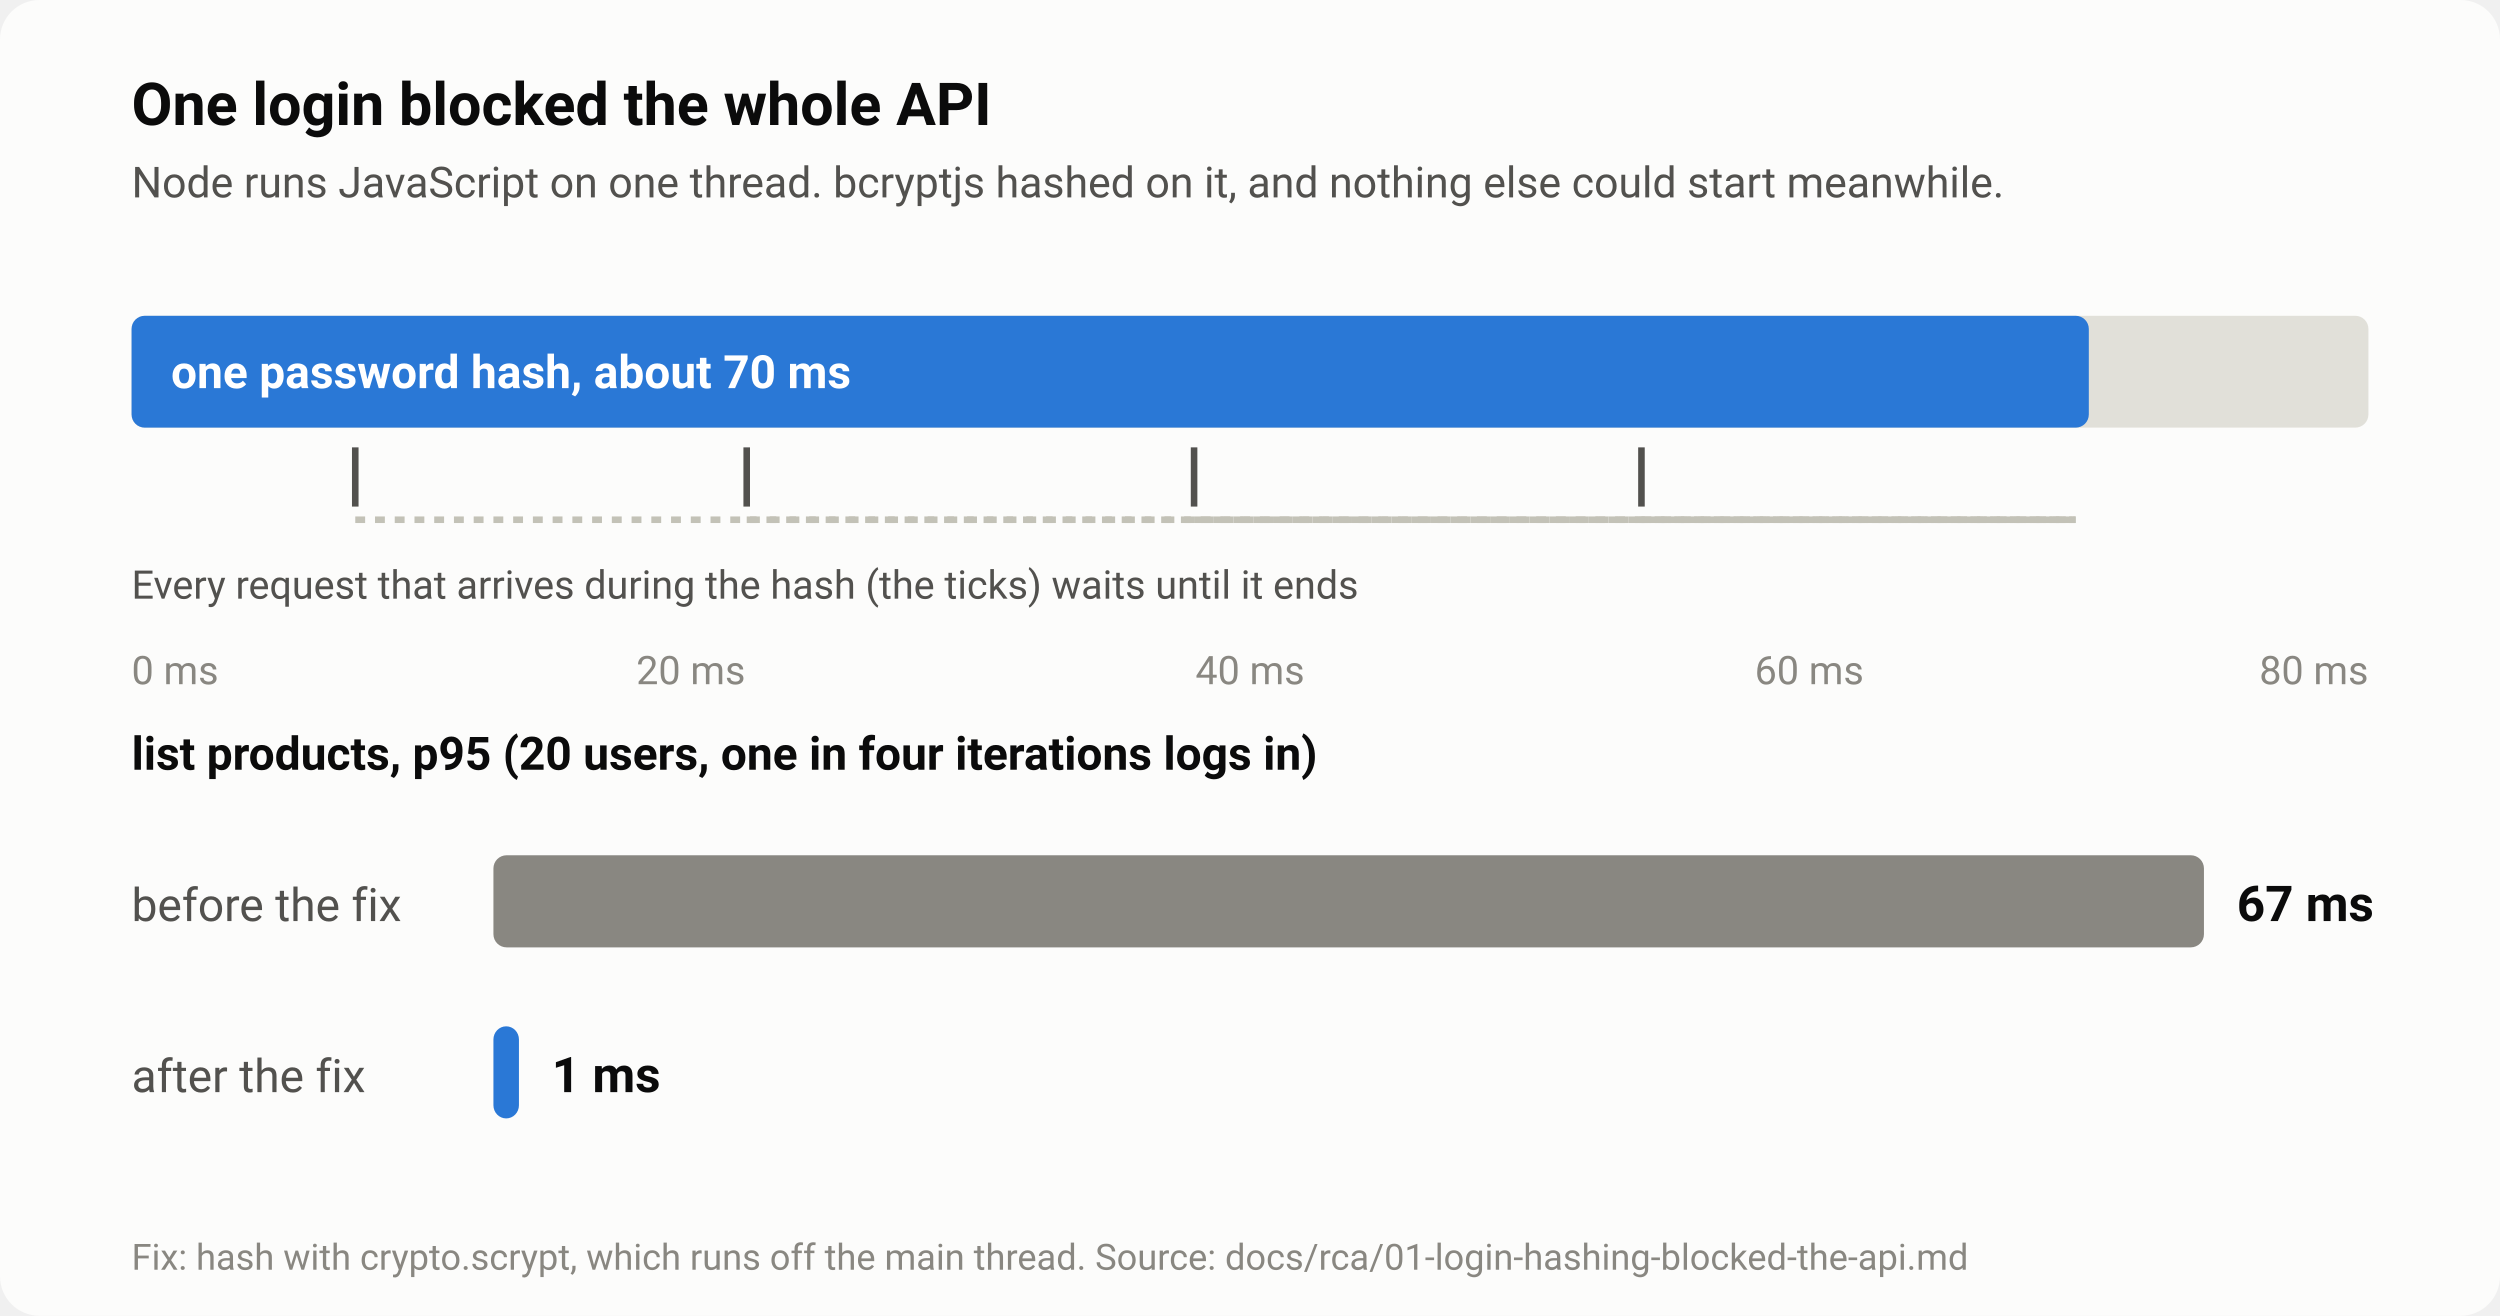
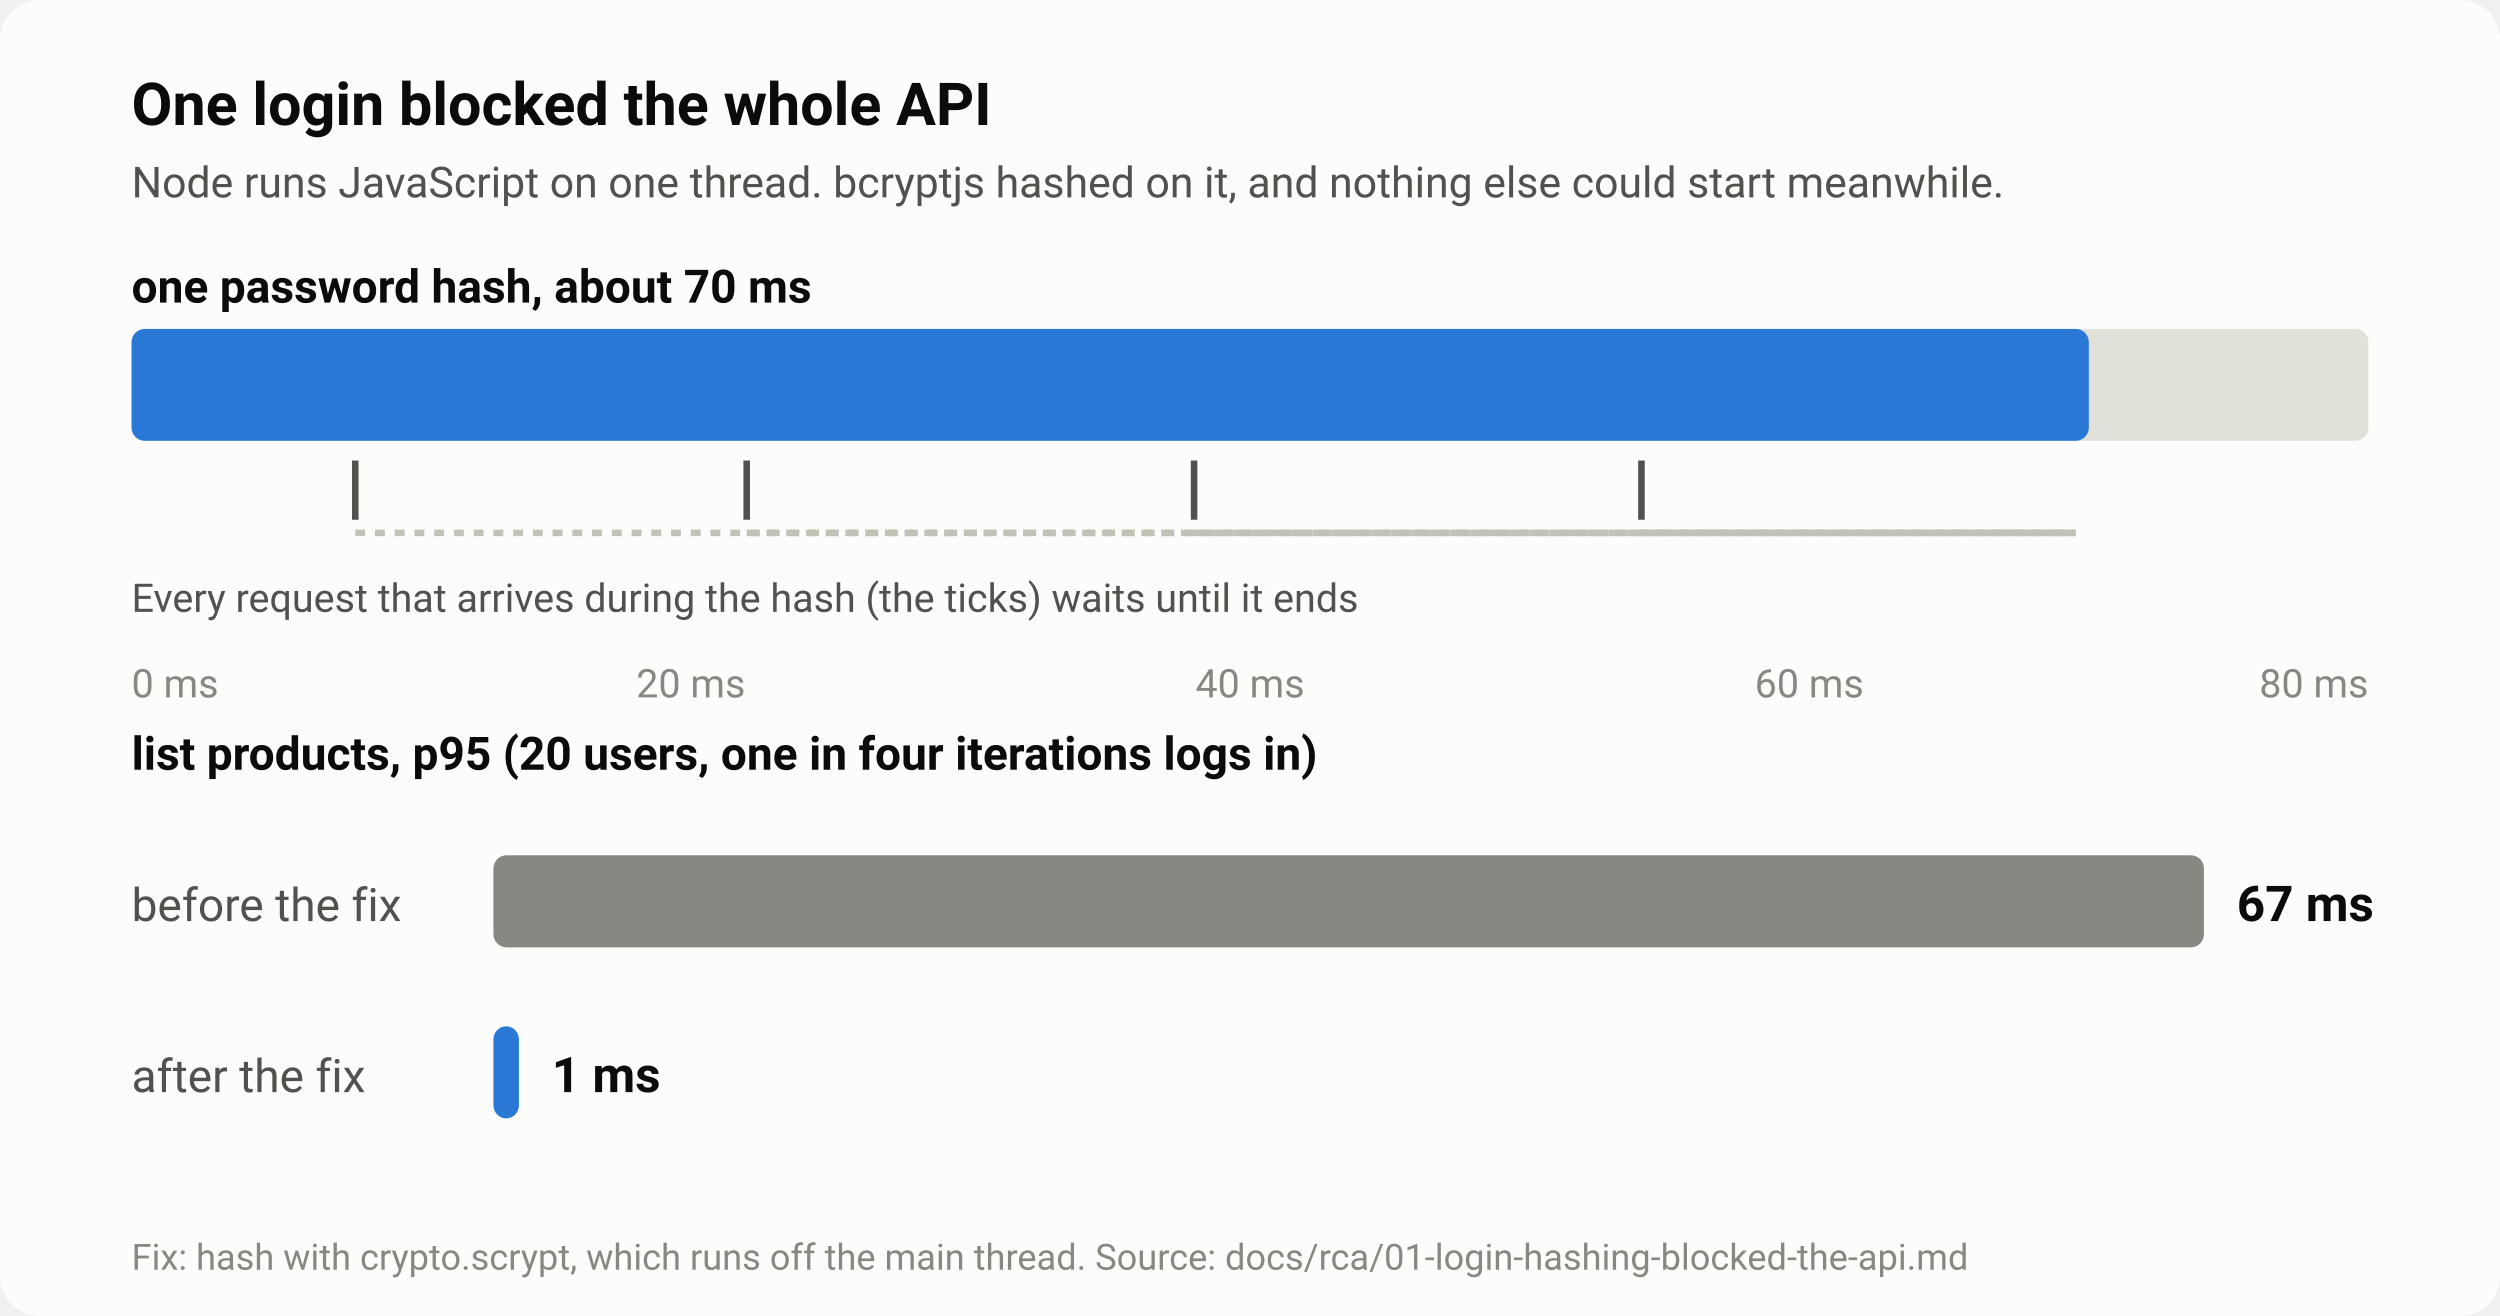
<svg xmlns="http://www.w3.org/2000/svg" viewBox="0 0 760 400" width="760" height="400" role="img" aria-labelledby="t d">
  <rect width="760" height="400" rx="12" fill="#fcfcfb" />
  <text x="40" y="38" font-size="18" font-weight="600" fill="#0b0b0b" text-anchor="start" font-family="system-ui, -apple-system, Segoe UI, Roboto, sans-serif">One login blocked the whole API</text>
  <text x="40" y="60" font-size="13" font-weight="400" fill="#52514e" text-anchor="start" font-family="system-ui, -apple-system, Segoe UI, Roboto, sans-serif">Node runs JavaScript on one thread. bcryptjs hashed on it, and nothing else could start meanwhile.</text>
-   <rect x="40" y="96" width="680" height="34" rx="4" fill="#e1e0d9" />
-   <rect x="40" y="96" width="595" height="34" rx="4" fill="#2a78d6" />
-   <text x="52" y="118" font-size="14" font-weight="600" fill="#ffffff" text-anchor="start" font-family="system-ui, -apple-system, Segoe UI, Roboto, sans-serif">one password hash, about 70 ms</text>
-   <line x1="108" y1="136" x2="108" y2="154" stroke="#52514e" stroke-width="2" />
-   <path d="M108 158 L631 158" stroke="#c3c2b7" stroke-width="2" stroke-dasharray="3 3" fill="none" />
-   <line x1="227" y1="136" x2="227" y2="154" stroke="#52514e" stroke-width="2" />
-   <path d="M227 158 L631 158" stroke="#c3c2b7" stroke-width="2" stroke-dasharray="3 3" fill="none" />
-   <line x1="363" y1="136" x2="363" y2="154" stroke="#52514e" stroke-width="2" />
-   <path d="M363 158 L631 158" stroke="#c3c2b7" stroke-width="2" stroke-dasharray="3 3" fill="none" />
-   <line x1="499" y1="136" x2="499" y2="154" stroke="#52514e" stroke-width="2" />
-   <path d="M499 158 L631 158" stroke="#c3c2b7" stroke-width="2" stroke-dasharray="3 3" fill="none" />
-   <text x="40" y="182" font-size="12" font-weight="400" fill="#52514e" text-anchor="start" font-family="system-ui, -apple-system, Segoe UI, Roboto, sans-serif">Every request that arrives during the hash (the ticks) waits until it ends</text>
-   <text x="40" y="208" font-size="12" font-weight="400" fill="#898781" text-anchor="start" font-family="system-ui, -apple-system, Segoe UI, Roboto, sans-serif">0 ms</text>
-   <text x="210" y="208" font-size="12" font-weight="400" fill="#898781" text-anchor="middle" font-family="system-ui, -apple-system, Segoe UI, Roboto, sans-serif">20 ms</text>
-   <text x="380" y="208" font-size="12" font-weight="400" fill="#898781" text-anchor="middle" font-family="system-ui, -apple-system, Segoe UI, Roboto, sans-serif">40 ms</text>
-   <text x="550" y="208" font-size="12" font-weight="400" fill="#898781" text-anchor="middle" font-family="system-ui, -apple-system, Segoe UI, Roboto, sans-serif">60 ms</text>
-   <text x="720" y="208" font-size="12" font-weight="400" fill="#898781" text-anchor="end" font-family="system-ui, -apple-system, Segoe UI, Roboto, sans-serif">80 ms</text>
+   <rect x="40" y="100" width="680" height="34" rx="4" fill="#e1e0d9" />
+   <rect x="40" y="100" width="595" height="34" rx="4" fill="#2a78d6" />
+   <text x="40" y="92" font-size="14" font-weight="600" fill="#0b0b0b" text-anchor="start" font-family="system-ui, -apple-system, Segoe UI, Roboto, sans-serif">one password hash, about 70 ms</text>
+   <line x1="108" y1="140" x2="108" y2="158" stroke="#52514e" stroke-width="2" />
+   <path d="M108 162 L631 162" stroke="#c3c2b7" stroke-width="2" stroke-dasharray="3 3" fill="none" />
+   <line x1="227" y1="140" x2="227" y2="158" stroke="#52514e" stroke-width="2" />
+   <path d="M227 162 L631 162" stroke="#c3c2b7" stroke-width="2" stroke-dasharray="3 3" fill="none" />
+   <line x1="363" y1="140" x2="363" y2="158" stroke="#52514e" stroke-width="2" />
+   <path d="M363 162 L631 162" stroke="#c3c2b7" stroke-width="2" stroke-dasharray="3 3" fill="none" />
+   <line x1="499" y1="140" x2="499" y2="158" stroke="#52514e" stroke-width="2" />
+   <path d="M499 162 L631 162" stroke="#c3c2b7" stroke-width="2" stroke-dasharray="3 3" fill="none" />
+   <text x="40" y="186" font-size="12" font-weight="400" fill="#52514e" text-anchor="start" font-family="system-ui, -apple-system, Segoe UI, Roboto, sans-serif">Every request that arrives during the hash (the ticks) waits until it ends</text>
+   <text x="40" y="212" font-size="12" font-weight="400" fill="#898781" text-anchor="start" font-family="system-ui, -apple-system, Segoe UI, Roboto, sans-serif">0 ms</text>
+   <text x="210" y="212" font-size="12" font-weight="400" fill="#898781" text-anchor="middle" font-family="system-ui, -apple-system, Segoe UI, Roboto, sans-serif">20 ms</text>
+   <text x="380" y="212" font-size="12" font-weight="400" fill="#898781" text-anchor="middle" font-family="system-ui, -apple-system, Segoe UI, Roboto, sans-serif">40 ms</text>
+   <text x="550" y="212" font-size="12" font-weight="400" fill="#898781" text-anchor="middle" font-family="system-ui, -apple-system, Segoe UI, Roboto, sans-serif">60 ms</text>
+   <text x="720" y="212" font-size="12" font-weight="400" fill="#898781" text-anchor="end" font-family="system-ui, -apple-system, Segoe UI, Roboto, sans-serif">80 ms</text>
  <text x="40" y="234" font-size="14" font-weight="600" fill="#0b0b0b" text-anchor="start" font-family="system-ui, -apple-system, Segoe UI, Roboto, sans-serif">list products, p95 (20 users, one in four iterations logs in)</text>
  <text x="40" y="280" font-size="14" font-weight="400" fill="#52514e" text-anchor="start" font-family="system-ui, -apple-system, Segoe UI, Roboto, sans-serif">before the fix</text>
  <rect x="150" y="260" width="520" height="28" rx="4" fill="#898781" />
  <text x="680" y="280" font-size="15" font-weight="600" fill="#0b0b0b" text-anchor="start" font-family="system-ui, -apple-system, Segoe UI, Roboto, sans-serif">67 ms</text>
  <text x="40" y="332" font-size="14" font-weight="400" fill="#52514e" text-anchor="start" font-family="system-ui, -apple-system, Segoe UI, Roboto, sans-serif">after the fix</text>
  <rect x="150" y="312" width="7.761" height="28" rx="4" fill="#2a78d6" />
  <text x="167.761" y="332" font-size="15" font-weight="600" fill="#0b0b0b" text-anchor="start" font-family="system-ui, -apple-system, Segoe UI, Roboto, sans-serif">1 ms</text>
  <text x="40" y="386" font-size="11" font-weight="400" fill="#898781" text-anchor="start" font-family="system-ui, -apple-system, Segoe UI, Roboto, sans-serif">Fix: hash with crypto.scrypt, which runs off the main thread. Source: docs/rca/01-login-hashing-blocked-the-api.md</text>
</svg>
